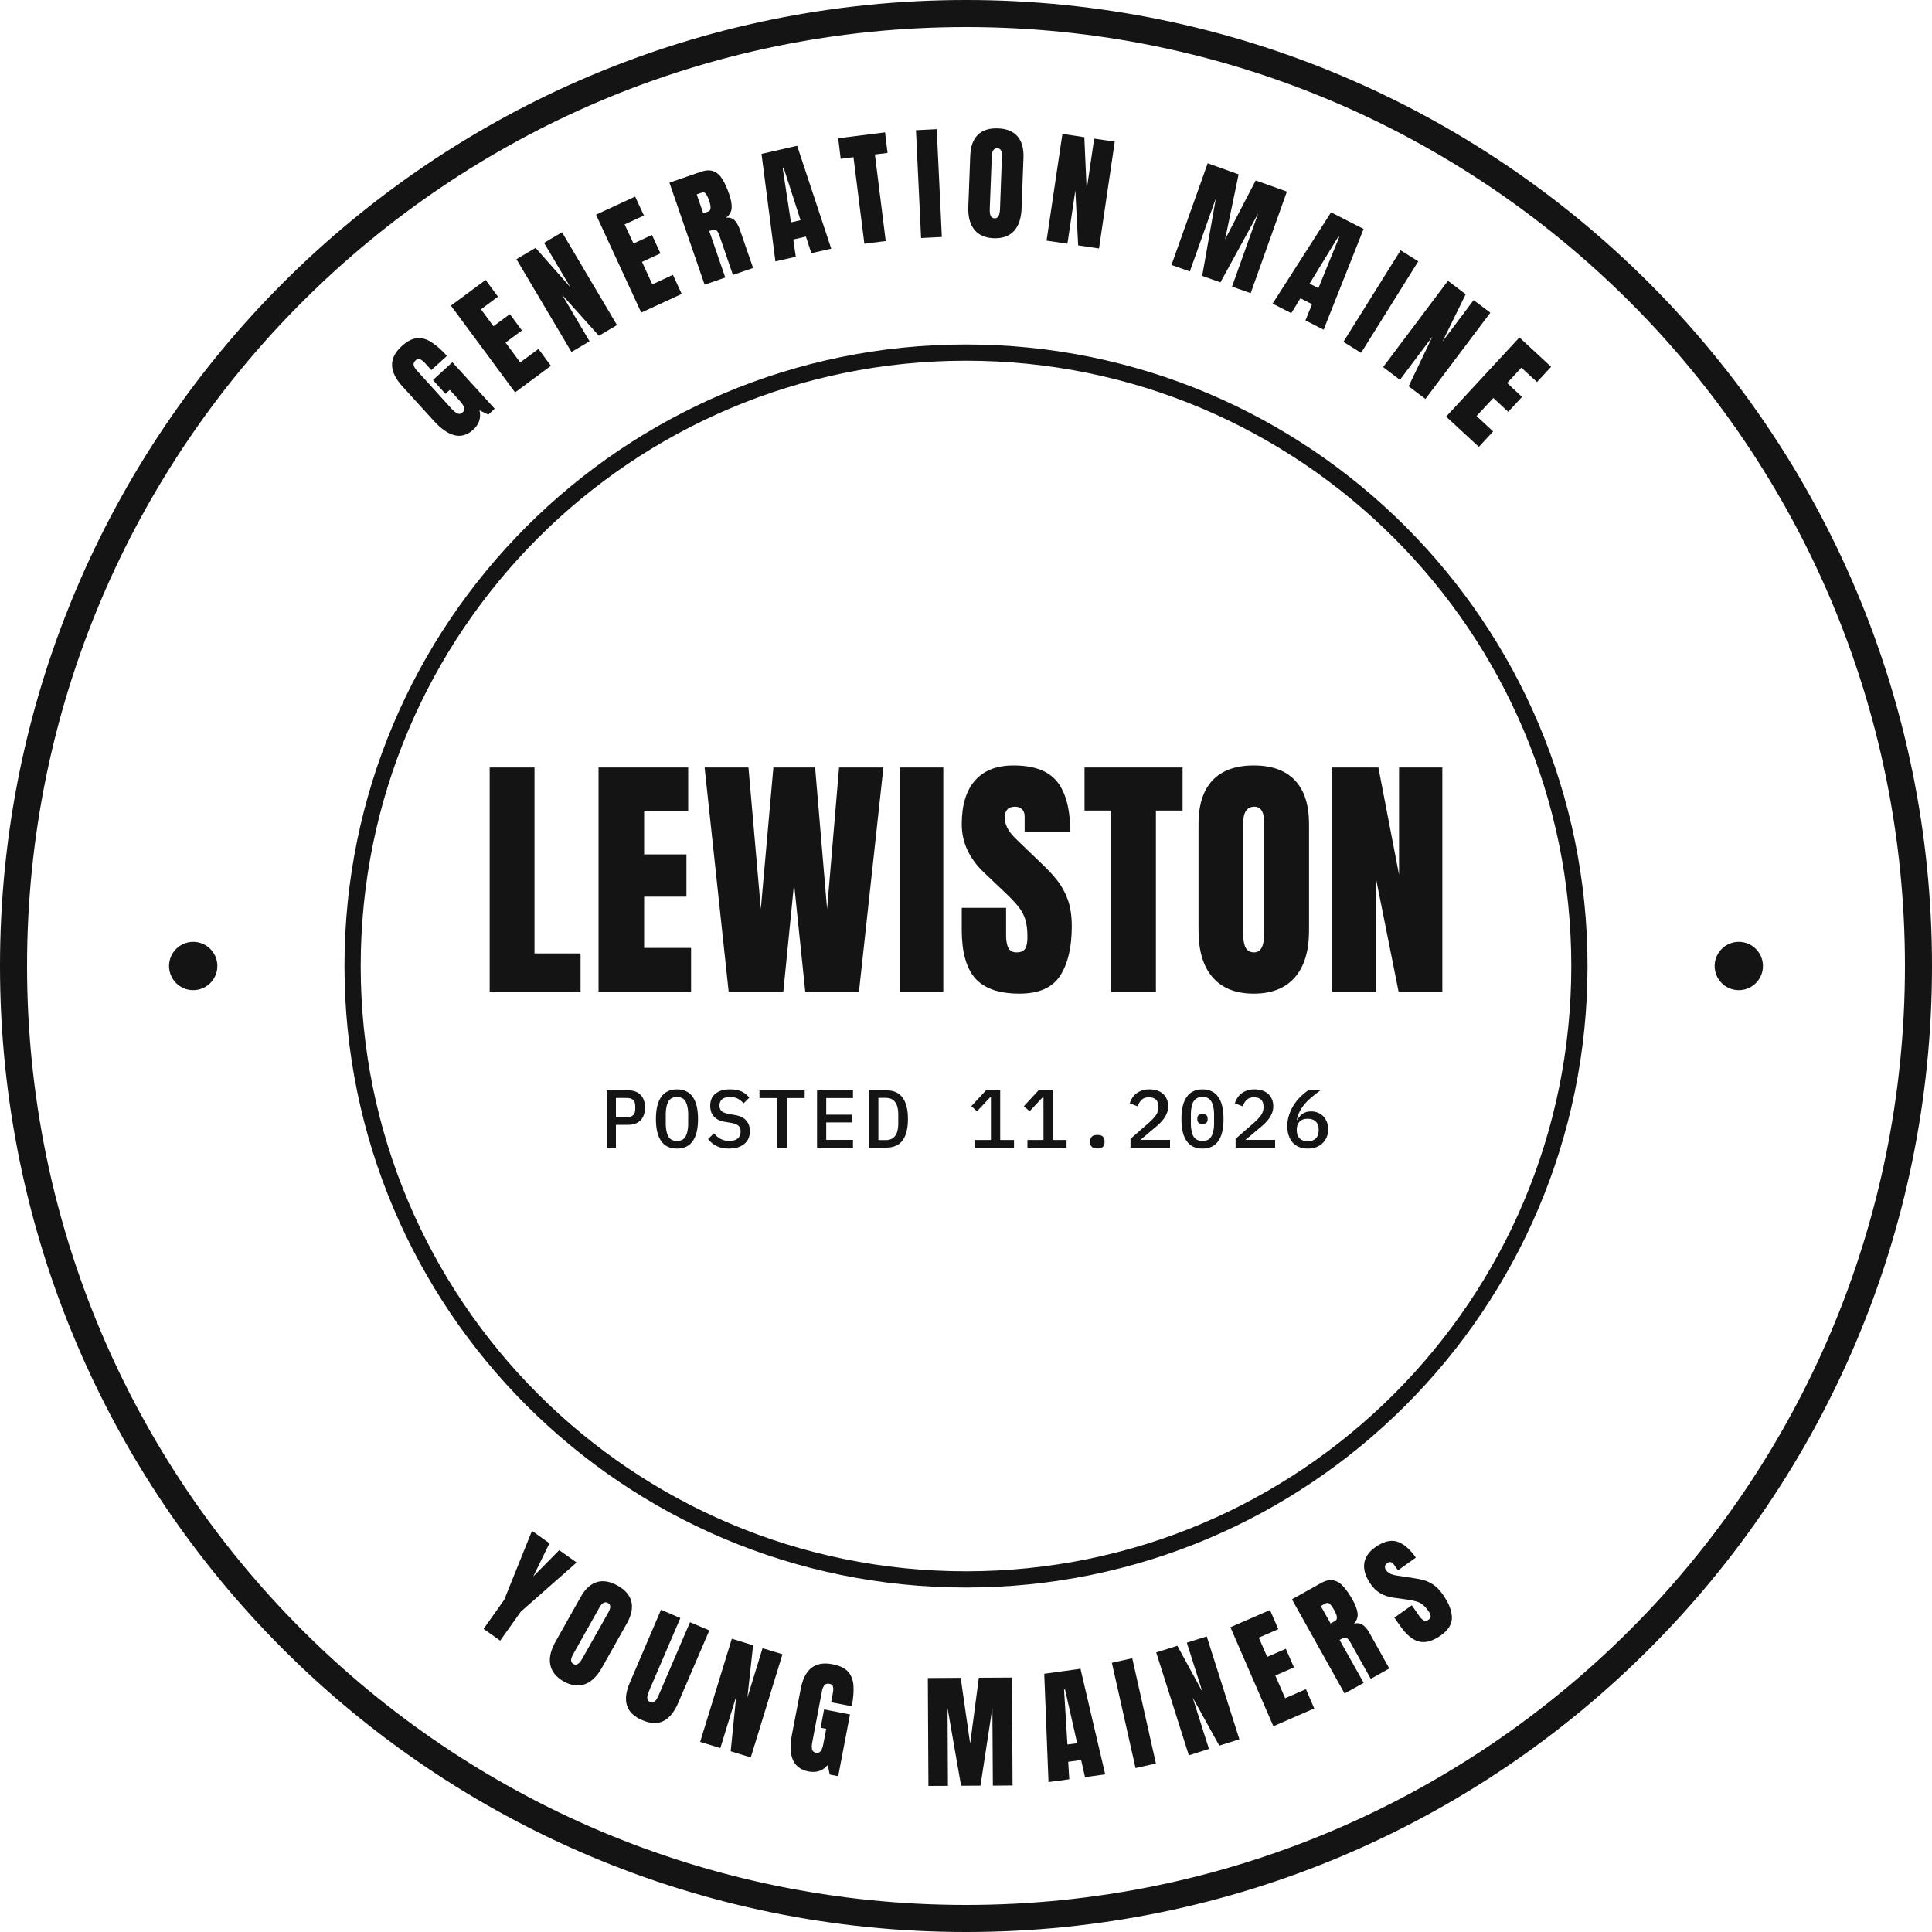
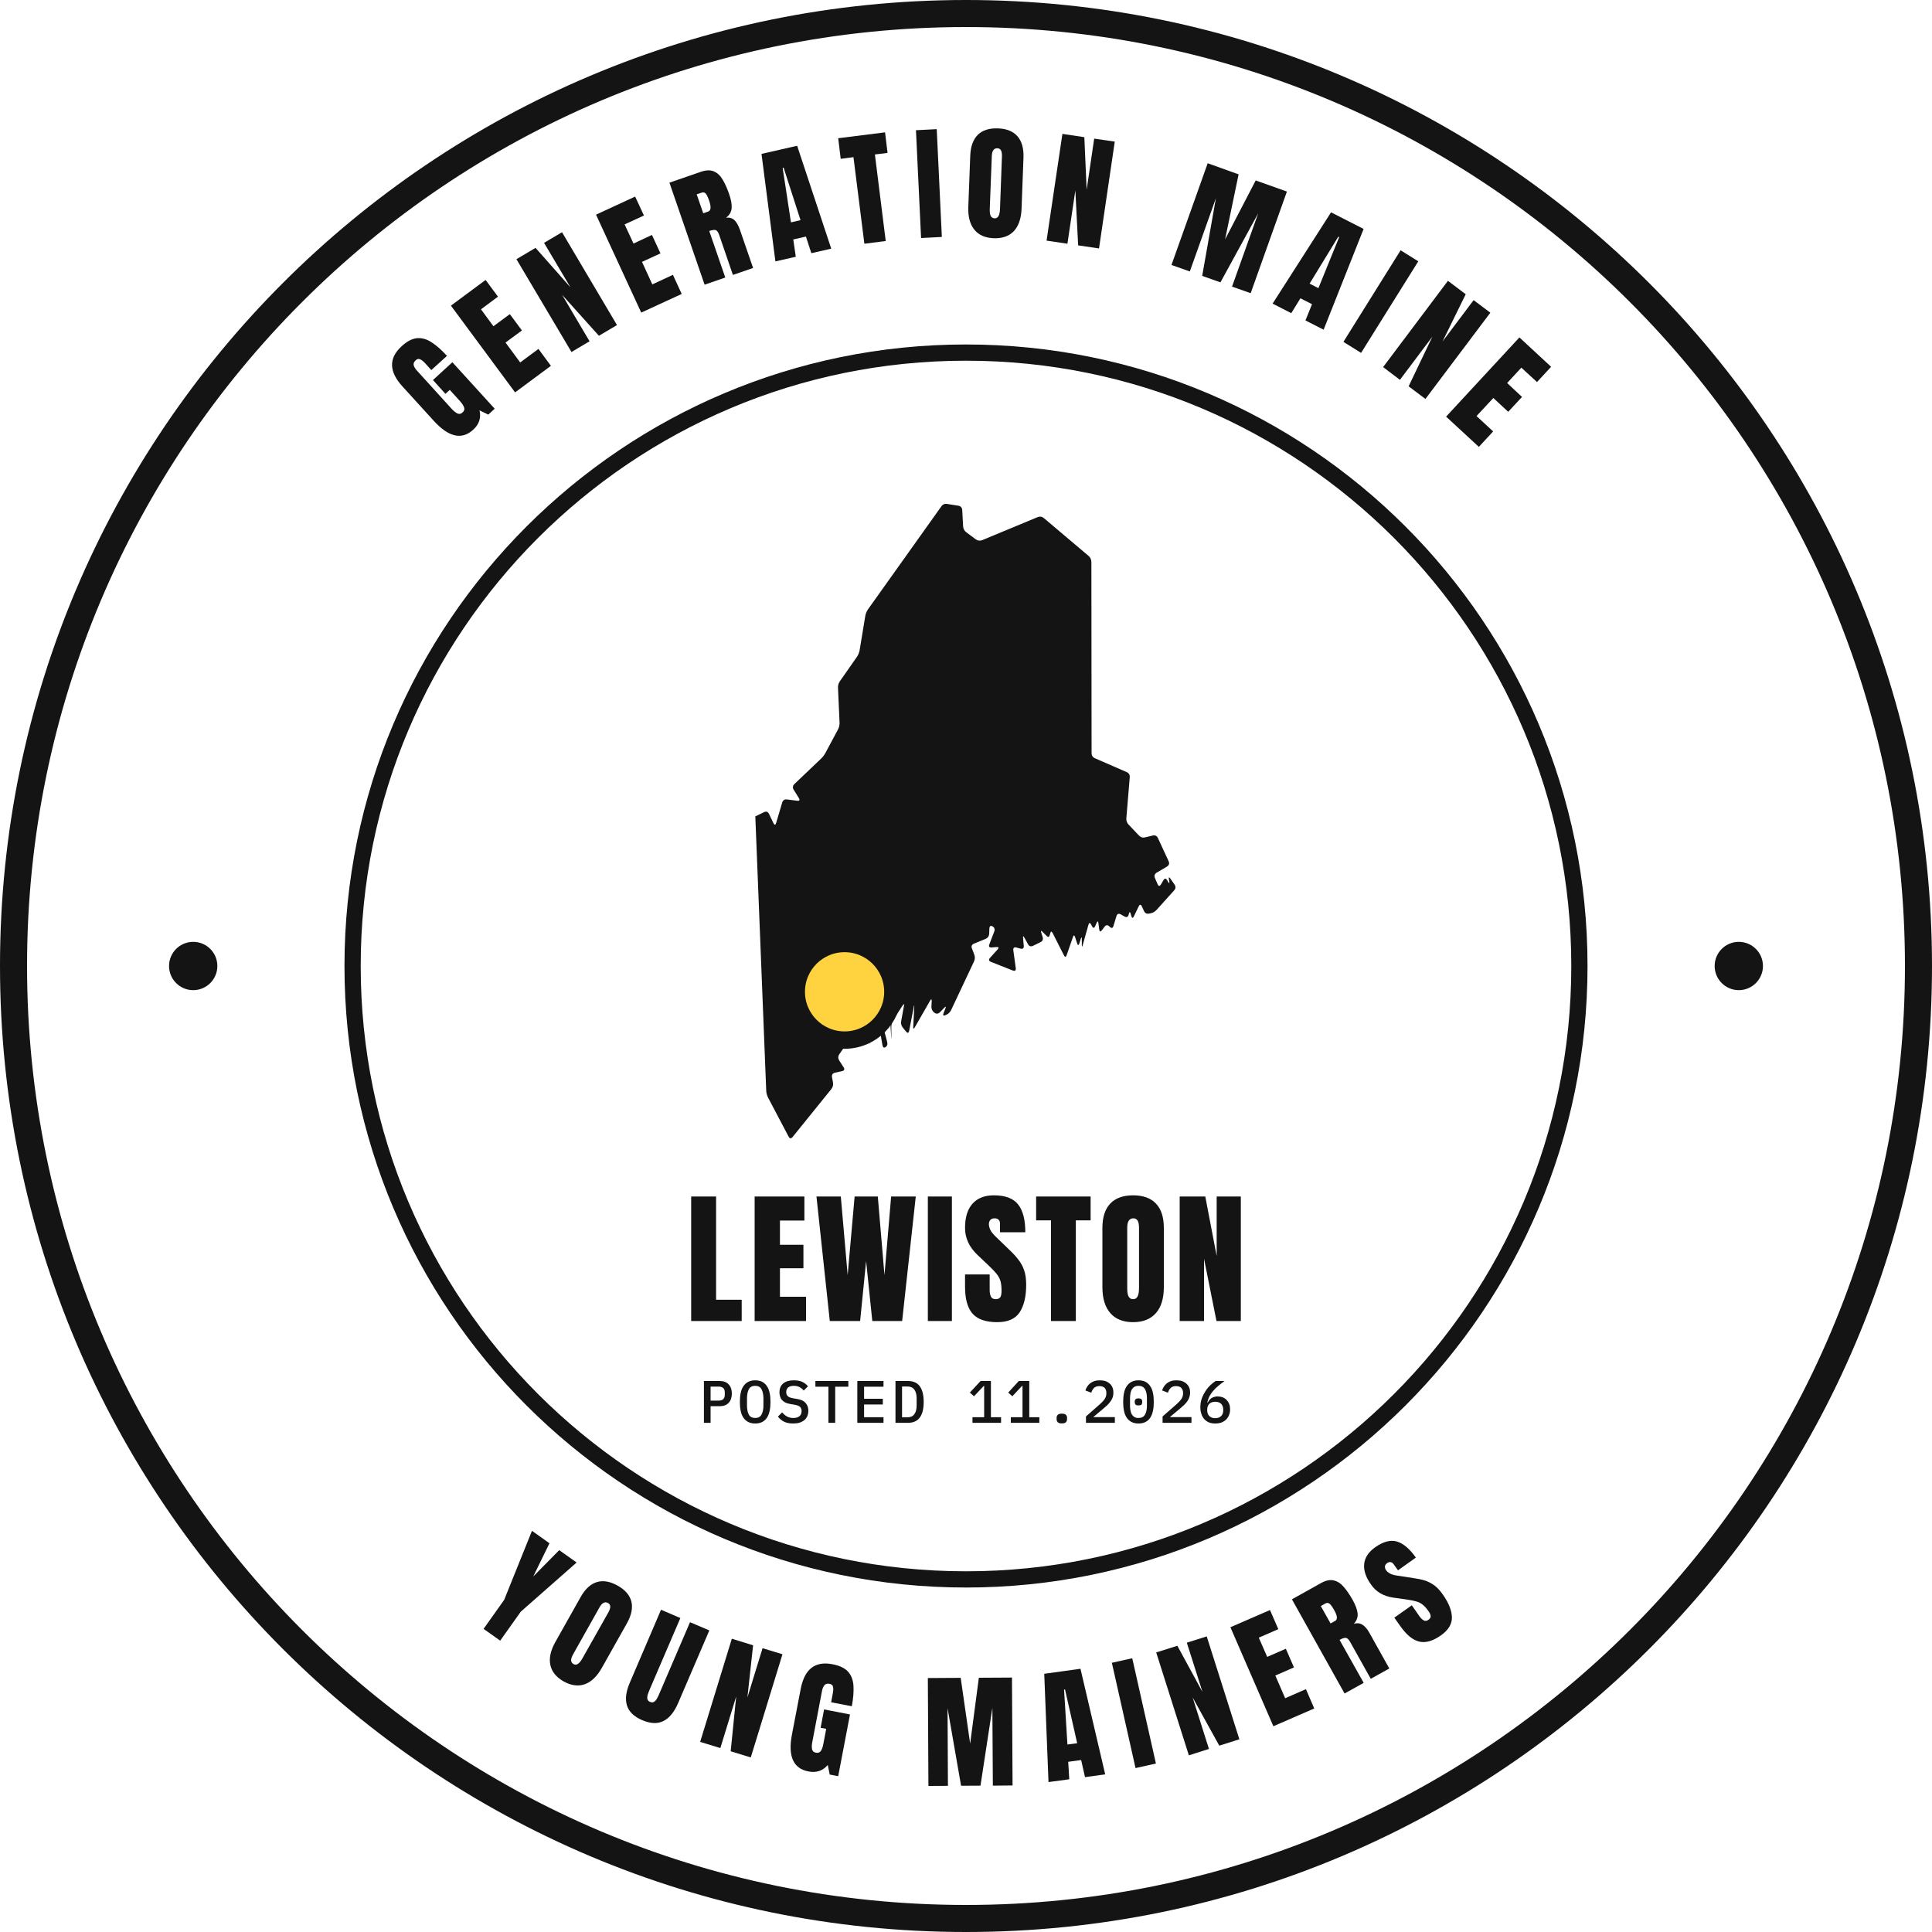
<svg xmlns="http://www.w3.org/2000/svg" viewBox="0 0 200 200" width="200" height="200" role="img" aria-label="Generation Maine, Lewiston">
  <circle cx="100" cy="100" r="98.6" fill="none" stroke="#141414" stroke-width="2.8" />
  <circle cx="100" cy="100" r="63.5" fill="none" stroke="#141414" stroke-width="1.68" />
  <path fill="#141414" d="M48.98 44.49Q47.21 46.1 44.9 43.56L41.66 40Q39.55 37.69 41.58 35.84Q42.41 35.08 43.16 35.01Q43.92 34.94 44.67 35.43Q45.43 35.92 46.27 36.84L44.65 38.31L43.99 37.58Q43.74 37.31 43.5 37.2Q43.27 37.08 43.04 37.29Q42.75 37.55 42.83 37.83Q42.92 38.1 43.13 38.33L46.77 42.34Q47.08 42.67 47.35 42.8Q47.63 42.93 47.88 42.7Q48.15 42.46 48.04 42.17Q47.94 41.89 47.63 41.54L46.56 40.36L46.11 40.77L44.82 39.34L46.83 37.5L51.21 42.31L50.55 42.92L49.64 42.48Q49.91 43.64 48.98 44.49Z" />
  <path fill="#141414" d="M53.32 40.62 46.68 31.64 50.27 28.98 51.55 30.71 49.79 32.02 51.08 33.77 52.78 32.52 54.03 34.21 52.33 35.46 53.85 37.52 55.74 36.12 57.03 37.87Z" />
  <path fill="#141414" d="M59.16 36.44 53.46 26.83 55.44 25.66 59.05 29.74 56.32 25.14 58.18 24.04 63.87 33.65 62 34.76 58.19 30.52 61.03 35.33Z" />
  <path fill="#141414" d="M66.38 32.36 61.7 22.22 65.75 20.35 66.66 22.31 64.66 23.23 65.58 25.21 67.49 24.32 68.37 26.23 66.46 27.11 67.53 29.44 69.66 28.45 70.57 30.43Z" />
  <path fill="#141414" d="M72.94 29.47 69.3 18.91 72.54 17.79Q73.35 17.51 73.89 17.74Q74.43 17.96 74.8 18.58Q75.17 19.19 75.48 20.09Q75.78 20.95 75.74 21.54Q75.7 22.13 75.16 22.54Q75.69 22.47 76.03 22.79Q76.36 23.12 76.58 23.74L77.96 27.74L75.87 28.46L74.45 24.32Q74.29 23.86 74.06 23.81Q73.84 23.77 73.42 23.91L75.08 28.73ZM72.8 22.08 73.31 21.9Q73.74 21.75 73.42 20.8Q73.2 20.18 73.04 20.02Q72.88 19.86 72.61 19.95L72.12 20.12Z" />
  <path fill="#141414" d="M80.27 27.06 78.83 15.93 82.52 15.09 86.05 25.74 83.99 26.21 83.43 24.49 82.12 24.79 82.38 26.58ZM81.88 23.02 82.87 22.79 81.12 17.36 81.02 17.38Z" />
  <path fill="#141414" d="M89.48 25.23 88.35 16.27 87.03 16.44 86.77 14.31 91.62 13.7 91.88 15.83 90.57 15.99 91.69 24.95Z" />
  <path fill="#141414" d="M95.35 24.64 94.82 13.48 96.97 13.37 97.5 24.53Z" />
  <path fill="#141414" d="M102.87 24.66Q101.53 24.61 100.86 23.77Q100.18 22.93 100.24 21.41L100.44 16.1Q100.5 14.67 101.23 13.95Q101.96 13.24 103.31 13.29Q104.66 13.34 105.33 14.11Q106 14.88 105.95 16.31L105.75 21.62Q105.69 23.14 104.95 23.93Q104.21 24.71 102.87 24.66ZM102.97 22.6Q103.48 22.62 103.52 21.64L103.72 16.19Q103.75 15.36 103.26 15.35Q102.7 15.32 102.67 16.17L102.46 21.61Q102.44 22.13 102.56 22.36Q102.68 22.59 102.97 22.6Z" />
  <path fill="#141414" d="M108.34 24.91 109.98 13.86 112.25 14.2 112.49 19.64 113.27 14.35 115.4 14.66 113.77 25.72 111.61 25.4 111.32 19.71 110.5 25.23Z" />
  <path fill="#141414" d="" />
  <path fill="#141414" d="M121.27 27.43 125.02 16.9 128.22 18.05 126.82 24.78 129.99 18.68 133.22 19.83 129.47 30.35 127.54 29.67 130.25 22.08 126.34 29.23 124.45 28.56 125.87 20.52 123.17 28.1Z" />
  <path fill="#141414" d="M131.74 31.43 137.79 21.98 141.16 23.7 137.02 34.13 135.14 33.17 135.82 31.49 134.62 30.88 133.67 32.42ZM135.57 29.36 136.48 29.83 138.63 24.55 138.54 24.5Z" />
  <path fill="#141414" d="M139.07 35.39 144.99 25.91 146.82 27.05 140.9 36.53Z" />
  <path fill="#141414" d="M143.18 38 149.89 29.07 151.73 30.46 149.33 35.35 152.55 31.07 154.28 32.37 147.56 41.3 145.82 39.99 148.28 34.85 144.92 39.32Z" />
  <path fill="#141414" d="M149.7 43.13 157.29 34.93 160.57 37.97 159.11 39.55 157.49 38.06 156.02 39.65 157.56 41.09 156.13 42.63 154.59 41.2 152.85 43.07 154.57 44.66 153.09 46.26Z" />
  <path fill="#141414" d="M50.06 168.62 52.19 165.62 55.07 158.47 56.88 159.76 55.2 163.2 57.89 160.47 59.69 161.75 53.91 166.84 51.78 169.84Z" />
  <path fill="#141414" d="M58.35 174.06Q57.19 173.4 56.97 172.35Q56.75 171.29 57.5 169.96L60.1 165.34Q60.8 164.08 61.78 163.78Q62.75 163.48 63.93 164.14Q65.11 164.8 65.36 165.79Q65.6 166.79 64.9 168.04L62.3 172.66Q61.55 173.99 60.54 174.35Q59.52 174.71 58.35 174.06ZM59.38 172.27Q59.82 172.52 60.3 171.66L62.98 166.91Q63.38 166.19 62.95 165.95Q62.46 165.67 62.05 166.41L59.38 171.16Q59.12 171.61 59.12 171.87Q59.13 172.13 59.38 172.27Z" />
  <path fill="#141414" d="M66.48 178.07Q65.2 177.52 64.9 176.54Q64.6 175.56 65.21 174.16L68.43 166.64L70.43 167.5L67.24 174.93Q67.13 175.19 67.05 175.44Q66.98 175.69 67.02 175.88Q67.06 176.08 67.29 176.18Q67.53 176.28 67.7 176.18Q67.87 176.08 68 175.85Q68.13 175.62 68.24 175.36L71.43 167.93L73.43 168.78L70.2 176.3Q69.6 177.7 68.68 178.16Q67.77 178.62 66.48 178.07Z" />
  <path fill="#141414" d="M72.48 180.32 75.76 169.64 77.96 170.32 77.37 175.73 78.94 170.62 81 171.25 77.72 181.93 75.64 181.29 76.21 175.62 74.57 180.96Z" />
  <path fill="#141414" d="M83.69 183.38Q81.34 182.93 81.98 179.57L82.89 174.83Q83.48 171.76 86.17 172.28Q87.28 172.49 87.79 173.05Q88.29 173.61 88.35 174.5Q88.41 175.4 88.18 176.63L86.04 176.22L86.22 175.25Q86.29 174.89 86.24 174.63Q86.19 174.37 85.88 174.31Q85.5 174.24 85.33 174.47Q85.16 174.71 85.1 175.01L84.09 180.33Q84 180.77 84.06 181.07Q84.12 181.37 84.46 181.44Q84.81 181.5 84.98 181.25Q85.15 180.99 85.23 180.54L85.53 178.97L84.95 178.86L85.31 176.96L87.99 177.48L86.77 183.87L85.89 183.7L85.69 182.71Q84.92 183.62 83.69 183.38Z" />
  <path fill="#141414" d="" />
  <path fill="#141414" d="M96.11 184.88 96.05 173.71 99.45 173.69 100.43 180.5 101.33 173.68 104.76 173.66 104.82 184.83 102.78 184.85 102.73 176.8 101.5 184.85 99.49 184.86 98.09 176.82 98.13 184.87Z" />
  <path fill="#141414" d="M108.54 184.48 108.1 173.27 111.85 172.75 114.41 183.68 112.32 183.97 111.92 182.2 110.58 182.38 110.69 184.19ZM110.5 180.59 111.51 180.46 110.25 174.89 110.15 174.91Z" />
  <path fill="#141414" d="M117.55 183.03 115.1 172.13 117.21 171.66 119.66 182.56Z" />
  <path fill="#141414" d="M123.07 181.71 119.69 171.06 121.88 170.37 124.48 175.15 122.86 170.05 124.92 169.4 128.3 180.05 126.22 180.71 123.46 175.72 125.15 181.05Z" />
  <path fill="#141414" d="M131.82 178.7 127.37 168.45 131.47 166.67 132.33 168.65 130.31 169.53 131.18 171.52 133.11 170.68 133.95 172.61 132.02 173.45 133.04 175.8 135.19 174.86 136.05 176.86Z" />
  <path fill="#141414" d="M139.19 175.31 133.74 165.56 136.73 163.89Q137.47 163.47 138.05 163.6Q138.62 163.72 139.09 164.26Q139.56 164.8 140.03 165.63Q140.47 166.42 140.54 167.01Q140.6 167.6 140.15 168.1Q140.66 167.94 141.05 168.2Q141.44 168.45 141.76 169.03L143.82 172.72L141.9 173.79L139.77 169.98Q139.53 169.55 139.29 169.55Q139.06 169.54 138.67 169.76L141.17 174.21ZM137.74 168.06 138.21 167.8Q138.62 167.57 138.12 166.69Q137.8 166.12 137.61 166Q137.43 165.87 137.18 166L136.73 166.26Z" />
  <path fill="#141414" d="M149.17 169.29Q147.92 170.17 146.93 169.94Q145.93 169.71 144.97 168.35L144.34 167.46L146.15 166.18L146.95 167.33Q147.18 167.64 147.4 167.75Q147.62 167.86 147.86 167.69Q148.11 167.52 148.1 167.31Q148.1 167.09 147.86 166.76Q147.56 166.34 147.28 166.12Q147 165.89 146.61 165.78Q146.23 165.67 145.62 165.58L144.25 165.39Q142.72 165.17 141.94 164.05Q141.11 162.89 141.22 161.89Q141.33 160.9 142.36 160.17Q143.61 159.29 144.61 159.58Q145.61 159.88 146.57 161.24L144.72 162.56L144.27 161.93Q144.14 161.74 143.96 161.71Q143.78 161.68 143.6 161.81Q143.38 161.97 143.37 162.16Q143.35 162.35 143.49 162.55Q143.62 162.74 143.89 162.89Q144.15 163.04 144.66 163.11L146.42 163.38Q146.95 163.45 147.45 163.6Q147.95 163.75 148.43 164.08Q148.9 164.41 149.35 165.05Q150.26 166.33 150.3 167.39Q150.34 168.46 149.17 169.29Z" />
  <circle cx="180" cy="100" r="2.5" fill="#141414" />
  <circle cx="20" cy="100" r="2.5" fill="#141414" />
-   <path fill="#141414" d="M50.69 102.65V79.45H55.33V98.7H60.1V102.65ZM61.96 102.65V79.45H71.24V83.93H66.68V88.45H71.06V92.82H66.68V98.13H71.54V102.65ZM75.43 102.65 72.94 79.45H77.48L78.76 94.1L80.06 79.45H84.38L85.62 94.1L86.86 79.45H91.45L88.92 102.65H83.36L82.2 91.49L81.09 102.65ZM93.16 102.65V79.45H97.65V102.65ZM105.54 102.86Q102.37 102.86 100.96 101.28Q99.56 99.7 99.56 96.25V93.98H104.15V96.88Q104.15 97.68 104.39 98.14Q104.63 98.59 105.24 98.59Q105.87 98.59 106.12 98.22Q106.36 97.85 106.36 97.01Q106.36 95.94 106.15 95.22Q105.94 94.51 105.42 93.85Q104.9 93.2 103.97 92.33L101.89 90.35Q99.56 88.15 99.56 85.32Q99.56 82.35 100.94 80.79Q102.31 79.24 104.92 79.24Q108.11 79.24 109.45 80.94Q110.79 82.64 110.79 86.11H106.07V84.51Q106.07 84.04 105.8 83.77Q105.53 83.51 105.07 83.51Q104.52 83.51 104.26 83.82Q104 84.13 104 84.62Q104 85.11 104.26 85.67Q104.53 86.24 105.31 86.98L107.98 89.55Q108.79 90.31 109.46 91.16Q110.13 92.01 110.54 93.14Q110.95 94.27 110.95 95.89Q110.95 99.16 109.74 101.01Q108.54 102.86 105.54 102.86ZM115.02 102.65V83.91H112.27V79.45H122.42V83.91H119.66V102.65ZM129.79 102.86Q127.01 102.86 125.54 101.18Q124.07 99.5 124.07 96.32V85.3Q124.07 82.32 125.52 80.78Q126.98 79.24 129.79 79.24Q132.6 79.24 134.05 80.78Q135.51 82.32 135.51 85.3V96.32Q135.51 99.5 134.04 101.18Q132.57 102.86 129.79 102.86ZM129.83 98.59Q130.88 98.59 130.88 96.55V85.22Q130.88 83.51 129.85 83.51Q128.69 83.51 128.69 85.26V96.57Q128.69 97.66 128.96 98.12Q129.22 98.59 129.83 98.59ZM137.92 102.65V79.45H142.69L144.83 90.56V79.45H149.31V102.65H144.78L142.46 91.05V102.65Z" />
-   <path fill="#141414" d="M62.8 118.8V112.87H65.02Q65.87 112.87 66.32 113.35Q66.77 113.82 66.77 114.65Q66.77 115.49 66.32 115.96Q65.87 116.44 65.02 116.44H63.76V118.8ZM63.76 115.65H64.88Q65.76 115.65 65.76 114.83V114.47Q65.76 113.66 64.88 113.66H63.76ZM70.08 118.9Q69.52 118.9 69.11 118.7Q68.69 118.49 68.43 118.1Q68.16 117.71 68.03 117.14Q67.9 116.57 67.9 115.84Q67.9 115.11 68.03 114.54Q68.16 113.97 68.43 113.58Q68.69 113.18 69.11 112.98Q69.52 112.77 70.08 112.77Q70.64 112.77 71.05 112.98Q71.47 113.18 71.73 113.58Q72 113.97 72.13 114.54Q72.26 115.11 72.26 115.84Q72.26 116.57 72.13 117.14Q72 117.71 71.73 118.1Q71.47 118.49 71.05 118.7Q70.64 118.9 70.08 118.9ZM70.08 118.11Q70.72 118.11 70.98 117.63Q71.24 117.15 71.24 116.33V115.33Q71.24 114.52 70.98 114.04Q70.72 113.56 70.08 113.56Q69.44 113.56 69.18 114.04Q68.92 114.52 68.92 115.33V116.34Q68.92 117.15 69.18 117.63Q69.44 118.11 70.08 118.11ZM75.47 118.9Q74.7 118.9 74.17 118.63Q73.64 118.36 73.3 117.91L73.91 117.32Q74.25 117.73 74.64 117.92Q75.02 118.11 75.5 118.11Q76.06 118.11 76.37 117.86Q76.67 117.6 76.67 117.13Q76.67 116.75 76.45 116.54Q76.23 116.33 75.69 116.24L75.04 116.13Q74.62 116.07 74.33 115.91Q74.04 115.75 73.86 115.53Q73.68 115.32 73.6 115.05Q73.52 114.78 73.52 114.48Q73.52 113.64 74.07 113.21Q74.61 112.77 75.56 112.77Q76.27 112.77 76.77 112.99Q77.26 113.22 77.57 113.63L76.97 114.22Q76.73 113.92 76.39 113.74Q76.06 113.56 75.56 113.56Q75.04 113.56 74.76 113.78Q74.48 114.01 74.48 114.44Q74.48 114.81 74.7 115.02Q74.92 115.22 75.47 115.32L76.1 115.43Q76.9 115.57 77.26 116.01Q77.63 116.45 77.63 117.08Q77.63 117.49 77.49 117.83Q77.35 118.17 77.07 118.4Q76.8 118.64 76.39 118.77Q75.99 118.9 75.47 118.9ZM81.44 113.67V118.8H80.48V113.67H78.62V112.87H83.3V113.67ZM84.58 118.8V112.87H88.3V113.67H85.53V115.39H88.19V116.19H85.53V118H88.3V118.8ZM89.99 112.87H91.75Q92.89 112.87 93.44 113.63Q93.99 114.38 93.99 115.84Q93.99 117.29 93.44 118.05Q92.89 118.8 91.75 118.8H89.99ZM91.7 118.02Q92.35 118.02 92.67 117.58Q92.99 117.15 92.99 116.33V115.34Q92.99 114.53 92.67 114.09Q92.35 113.65 91.7 113.65H90.93V118.02ZM100.92 118.8V118.01H102.58V113.57H102.52L101.14 115.04L100.55 114.51L102.07 112.87H103.54V118.01H104.97V118.8ZM106.36 118.8V118.01H108.02V113.57H107.96L106.58 115.04L105.99 114.51L107.51 112.87H108.98V118.01H110.41V118.8ZM113.6 118.89Q113.19 118.89 113.03 118.72Q112.86 118.55 112.86 118.3V118.08Q112.86 117.83 113.03 117.66Q113.19 117.49 113.6 117.49Q114.01 117.49 114.17 117.66Q114.34 117.83 114.34 118.08V118.3Q114.34 118.55 114.17 118.72Q114.01 118.89 113.6 118.89ZM121.12 118.8H117.03V117.89L118.96 116.2Q119.42 115.79 119.67 115.43Q119.92 115.06 119.92 114.65V114.56Q119.92 114.09 119.67 113.84Q119.41 113.59 118.93 113.59Q118.44 113.59 118.17 113.86Q117.9 114.12 117.78 114.53L116.95 114.21Q117.03 113.93 117.2 113.67Q117.36 113.41 117.61 113.21Q117.86 113.01 118.2 112.89Q118.55 112.77 119 112.77Q119.46 112.77 119.82 112.9Q120.18 113.03 120.43 113.26Q120.67 113.49 120.8 113.81Q120.93 114.13 120.93 114.51Q120.93 114.87 120.82 115.17Q120.71 115.47 120.52 115.75Q120.33 116.02 120.07 116.28Q119.81 116.53 119.49 116.79L118.05 118H121.12ZM124.48 118.9Q123.92 118.9 123.51 118.7Q123.09 118.49 122.83 118.1Q122.56 117.71 122.43 117.14Q122.3 116.57 122.3 115.84Q122.3 115.11 122.43 114.54Q122.56 113.97 122.83 113.58Q123.09 113.18 123.51 112.98Q123.92 112.77 124.48 112.77Q125.04 112.77 125.45 112.98Q125.87 113.18 126.13 113.58Q126.4 113.97 126.53 114.54Q126.66 115.11 126.66 115.84Q126.66 116.57 126.53 117.14Q126.4 117.71 126.13 118.1Q125.87 118.49 125.45 118.7Q125.04 118.9 124.48 118.9ZM124.48 118.12Q125.13 118.12 125.4 117.64Q125.68 117.16 125.68 116.35V115.33Q125.68 114.51 125.4 114.03Q125.13 113.55 124.48 113.55Q124.16 113.55 123.93 113.67Q123.7 113.8 123.55 114.03Q123.41 114.26 123.35 114.59Q123.28 114.92 123.28 115.33V116.35Q123.28 116.75 123.35 117.08Q123.41 117.41 123.55 117.64Q123.7 117.88 123.93 118Q124.16 118.12 124.48 118.12ZM124.48 116.34Q124.18 116.34 124.07 116.22Q123.95 116.1 123.95 115.93V115.74Q123.95 115.57 124.07 115.45Q124.18 115.33 124.48 115.33Q124.78 115.33 124.89 115.45Q125.01 115.57 125.01 115.74V115.93Q125.01 116.1 124.89 116.22Q124.78 116.34 124.48 116.34ZM132 118.8H127.91V117.89L129.84 116.2Q130.3 115.79 130.55 115.43Q130.8 115.06 130.8 114.65V114.56Q130.8 114.09 130.55 113.84Q130.29 113.59 129.81 113.59Q129.32 113.59 129.05 113.86Q128.78 114.12 128.66 114.53L127.83 114.21Q127.91 113.93 128.08 113.67Q128.24 113.41 128.49 113.21Q128.74 113.01 129.08 112.89Q129.43 112.77 129.88 112.77Q130.34 112.77 130.7 112.9Q131.06 113.03 131.31 113.26Q131.55 113.49 131.68 113.81Q131.81 114.13 131.81 114.51Q131.81 114.87 131.7 115.17Q131.59 115.47 131.4 115.75Q131.21 116.02 130.95 116.28Q130.69 116.53 130.37 116.79L128.93 118H132ZM135.38 118.9Q134.88 118.9 134.48 118.74Q134.09 118.58 133.82 118.28Q133.55 117.98 133.41 117.55Q133.26 117.13 133.26 116.59Q133.26 115.95 133.46 115.38Q133.65 114.81 133.97 114.33Q134.28 113.86 134.66 113.49Q135.05 113.12 135.42 112.87H136.69Q136.18 113.24 135.78 113.58Q135.37 113.92 135.07 114.27Q134.77 114.63 134.56 115.02Q134.36 115.42 134.25 115.9L134.31 115.92Q134.4 115.74 134.53 115.59Q134.65 115.43 134.82 115.31Q134.99 115.19 135.22 115.12Q135.44 115.05 135.72 115.05Q136.1 115.05 136.42 115.18Q136.75 115.31 136.98 115.55Q137.22 115.79 137.35 116.13Q137.49 116.47 137.49 116.9Q137.49 117.34 137.34 117.71Q137.19 118.08 136.91 118.34Q136.63 118.61 136.24 118.76Q135.85 118.9 135.38 118.9ZM135.37 118.14Q135.91 118.14 136.21 117.85Q136.51 117.55 136.51 117.02V116.93Q136.51 116.4 136.21 116.1Q135.91 115.81 135.37 115.81Q134.83 115.81 134.54 116.1Q134.24 116.4 134.24 116.93V117.02Q134.24 117.55 134.54 117.85Q134.83 118.14 135.37 118.14Z" />
+   <path d="M78.19 84.51 Q78.19 84.51 78.55 84.34 L79.08 84.08 Q79.43 83.90 79.61 84.26 L80.06 85.20 Q80.24 85.56 80.35 85.18 L80.97 83.09 Q81.08 82.71 81.47 82.76 L82.51 82.89 Q82.90 82.94 82.69 82.60 L82.17 81.77 Q81.96 81.44 82.24 81.16 L84.97 78.56 Q85.26 78.29 85.45 77.94 L86.74 75.53 Q86.93 75.18 86.91 74.78 L86.75 71.22 Q86.73 70.82 86.96 70.50 L88.70 68.01 Q88.92 67.69 88.99 67.30 L89.57 63.79 Q89.63 63.40 89.86 63.07 L97.44 52.43 Q97.67 52.10 98.06 52.17 L99.20 52.35 Q99.59 52.42 99.61 52.81 L99.70 54.47 Q99.72 54.87 100.04 55.11 L101.01 55.83 Q101.33 56.06 101.69 55.91 L107.40 53.54 Q107.77 53.39 108.07 53.64 L112.68 57.54 Q112.98 57.80 112.98 58.20 L113.00 77.95 Q113.00 78.35 113.36 78.50 L116.62 79.92 Q116.99 80.08 116.95 80.48 L116.60 84.69 Q116.56 85.08 116.84 85.37 L117.90 86.49 Q118.18 86.78 118.56 86.68 L119.31 86.50 Q119.70 86.40 119.87 86.76 L120.97 89.14 Q121.14 89.50 120.80 89.71 L119.75 90.33 Q119.41 90.53 119.56 90.90 L119.83 91.52 Q119.99 91.88 120.19 91.54 L120.43 91.13 Q120.63 90.79 120.83 91.13 L120.90 91.26 Q121.10 91.60 121.04 91.21 L121.01 91.04 Q120.94 90.65 121.17 90.97 L121.58 91.56 Q121.81 91.88 121.54 92.18 L119.75 94.17 Q119.48 94.47 119.09 94.55 L118.98 94.57 Q118.59 94.66 118.42 94.30 L118.21 93.84 Q118.04 93.48 117.87 93.84 L117.39 94.84 Q117.22 95.20 117.11 94.81 L117.06 94.62 Q116.95 94.24 116.85 94.62 L116.84 94.68 Q116.74 95.06 116.40 94.87 L116.03 94.66 Q115.68 94.47 115.57 94.85 L115.27 95.84 Q115.16 96.22 114.88 95.94 L114.85 95.91 Q114.57 95.63 114.33 95.95 L114.08 96.28 Q113.84 96.59 113.79 96.20 L113.71 95.59 Q113.66 95.20 113.51 95.56 L113.38 95.86 Q113.22 96.23 113.04 95.87 L112.96 95.72 Q112.77 95.37 112.67 95.75 L112.09 97.81 Q111.99 98.19 111.99 97.79 L111.99 97.24 Q111.99 96.84 111.87 97.22 L111.74 97.64 Q111.62 98.02 111.50 97.64 L111.30 97.03 Q111.18 96.65 111.06 97.03 L110.43 98.85 Q110.31 99.23 110.13 98.88 L108.98 96.61 Q108.80 96.26 108.71 96.65 L108.68 96.76 Q108.59 97.15 108.32 96.86 L107.95 96.49 Q107.68 96.20 107.80 96.58 L107.93 96.99 Q108.05 97.37 107.70 97.54 L106.96 97.90 Q106.60 98.08 106.41 97.73 L106.06 97.09 Q105.87 96.74 105.91 97.13 L105.98 97.91 Q106.01 98.30 105.63 98.20 L105.23 98.09 Q104.85 97.99 104.90 98.38 L105.15 100.21 Q105.20 100.60 104.83 100.46 L102.60 99.58 Q102.23 99.44 102.50 99.14 L103.26 98.30 Q103.52 98.00 103.13 98.04 L102.68 98.08 Q102.28 98.12 102.42 97.75 L102.92 96.45 Q103.06 96.08 102.75 95.90 L102.75 95.90 Q102.44 95.73 102.42 96.13 L102.40 96.65 Q102.38 97.05 102.01 97.20 L100.84 97.68 Q100.47 97.83 100.62 98.20 L100.85 98.80 Q100.99 99.17 100.83 99.53 L98.47 104.54 Q98.30 104.90 97.94 105.06 L97.90 105.08 Q97.53 105.24 97.68 104.87 L97.86 104.42 Q98.00 104.05 97.73 104.34 L97.31 104.78 Q97.03 105.06 96.72 104.83 L96.72 104.83 Q96.41 104.59 96.42 104.20 L96.45 103.66 Q96.46 103.27 96.27 103.61 L94.71 106.33 Q94.52 106.67 94.54 106.28 L94.64 104.26 Q94.66 103.86 94.59 104.25 L94.12 106.69 Q94.04 107.08 93.79 106.78 L93.47 106.39 Q93.22 106.09 93.29 105.70 L93.57 104.16 Q93.65 103.77 93.43 104.10 L92.48 105.56 Q92.27 105.89 92.27 106.29 L92.28 107.41 Q92.28 107.81 92.26 107.41 L92.04 103.71 Q92.02 103.32 91.76 103.61 L91.22 104.24 Q90.96 104.53 91.06 104.92 L91.83 107.82 Q91.94 108.21 91.68 108.39 L91.68 108.39 Q91.42 108.57 91.35 108.18 L91.06 106.52 Q90.99 106.13 90.81 106.49 L90.05 107.96 Q89.87 108.31 90.02 107.94 L90.35 107.13 Q90.49 106.77 90.25 107.08 L89.67 107.80 Q89.42 108.10 89.51 107.72 L89.77 106.64 Q89.86 106.25 89.55 106.49 L88.09 107.60 Q87.77 107.84 87.55 108.17 L86.89 109.13 Q86.67 109.45 86.88 109.79 L87.32 110.47 Q87.54 110.80 87.15 110.89 L86.45 111.04 Q86.06 111.13 86.13 111.52 L86.23 112.05 Q86.30 112.44 86.05 112.75 L82.06 117.69 Q81.81 118.00 81.63 117.65 L79.53 113.66 Q79.34 113.31 79.32 112.92Z" fill="#141414" />
+   <circle cx="87.43" cy="102.67" r="5" fill="#FFD23F" stroke="#141414" stroke-width="1.8" />
+   <path fill="#141414" d="M71.55 136.75V123.86H74.13V134.55H76.78V136.75ZM78.12 136.75V123.86H83.27V126.35H80.74V128.86H83.17V131.29H80.74V134.24H83.44V136.75ZM85.9 136.75 84.52 123.86H87.04L87.75 132L88.47 123.86H90.87L91.56 132L92.25 123.86H94.8L93.39 136.75H90.3L89.66 130.55L89.04 136.75ZM96.05 136.75V123.86H98.54V136.75ZM103.23 136.87Q101.46 136.87 100.68 135.99Q99.9 135.11 99.9 133.19V131.93H102.45V133.54Q102.45 133.99 102.59 134.24Q102.72 134.49 103.06 134.49Q103.41 134.49 103.55 134.29Q103.68 134.08 103.68 133.62Q103.68 133.02 103.57 132.62Q103.45 132.22 103.16 131.86Q102.87 131.5 102.36 131.02L101.2 129.92Q99.9 128.69 99.9 127.12Q99.9 125.47 100.67 124.61Q101.44 123.74 102.89 123.74Q104.66 123.74 105.4 124.69Q106.14 125.63 106.14 127.56H103.52V126.67Q103.52 126.41 103.37 126.26Q103.22 126.12 102.97 126.12Q102.66 126.12 102.52 126.29Q102.37 126.46 102.37 126.73Q102.37 127 102.52 127.32Q102.67 127.63 103.1 128.04L104.58 129.47Q105.03 129.89 105.4 130.37Q105.78 130.84 106.01 131.47Q106.23 132.09 106.23 132.99Q106.23 134.81 105.56 135.84Q104.89 136.87 103.23 136.87ZM108.8 136.75V126.33H107.26V123.86H112.9V126.33H111.37V136.75ZM117.3 136.87Q115.75 136.87 114.94 135.93Q114.12 135 114.12 133.23V127.11Q114.12 125.46 114.93 124.6Q115.74 123.74 117.3 123.74Q118.86 123.74 119.67 124.6Q120.48 125.46 120.48 127.11V133.23Q120.48 135 119.66 135.93Q118.84 136.87 117.3 136.87ZM117.32 134.49Q117.91 134.49 117.91 133.36V127.07Q117.91 126.12 117.33 126.12Q116.69 126.12 116.69 127.09V133.37Q116.69 133.97 116.84 134.23Q116.98 134.49 117.32 134.49ZM122.12 136.75V123.86H124.77L125.95 130.03V123.86H128.45V136.75H125.93L124.64 130.3V136.75Z" />
+   <path fill="#141414" d="M72.87 147.29V142.96H74.49Q75.11 142.96 75.43 143.31Q75.76 143.66 75.76 144.26Q75.76 144.87 75.43 145.22Q75.11 145.57 74.49 145.57H73.56V147.29ZM73.56 144.99H74.38Q75.03 144.99 75.03 144.39V144.13Q75.03 143.54 74.38 143.54H73.56ZM78.18 147.36Q77.77 147.36 77.47 147.21Q77.17 147.06 76.97 146.78Q76.77 146.49 76.68 146.07Q76.59 145.66 76.59 145.13Q76.59 144.6 76.68 144.18Q76.77 143.76 76.97 143.48Q77.17 143.19 77.47 143.04Q77.77 142.89 78.18 142.89Q78.59 142.89 78.89 143.04Q79.19 143.19 79.38 143.48Q79.58 143.76 79.67 144.18Q79.76 144.6 79.76 145.13Q79.76 145.66 79.67 146.07Q79.58 146.49 79.38 146.78Q79.19 147.06 78.89 147.21Q78.59 147.36 78.18 147.36ZM78.18 146.79Q78.64 146.79 78.83 146.44Q79.03 146.09 79.03 145.49V144.76Q79.03 144.17 78.83 143.81Q78.64 143.46 78.18 143.46Q77.71 143.46 77.52 143.81Q77.33 144.17 77.33 144.76V145.49Q77.33 146.09 77.52 146.44Q77.71 146.79 78.18 146.79ZM82.11 147.36Q81.54 147.36 81.16 147.17Q80.77 146.97 80.53 146.64L80.97 146.21Q81.22 146.51 81.5 146.65Q81.78 146.79 82.13 146.79Q82.54 146.79 82.76 146.6Q82.98 146.42 82.98 146.07Q82.98 145.79 82.82 145.64Q82.66 145.49 82.27 145.42L81.8 145.34Q81.49 145.29 81.28 145.18Q81.07 145.06 80.93 144.91Q80.8 144.75 80.75 144.55Q80.69 144.36 80.69 144.14Q80.69 143.53 81.08 143.21Q81.48 142.89 82.17 142.89Q82.69 142.89 83.05 143.05Q83.41 143.22 83.64 143.51L83.2 143.95Q83.02 143.73 82.78 143.6Q82.53 143.46 82.17 143.46Q81.79 143.46 81.59 143.63Q81.39 143.79 81.39 144.11Q81.39 144.38 81.55 144.53Q81.7 144.68 82.11 144.75L82.57 144.83Q83.15 144.93 83.41 145.25Q83.68 145.57 83.68 146.03Q83.68 146.33 83.58 146.58Q83.48 146.82 83.28 147Q83.07 147.17 82.78 147.27Q82.48 147.36 82.11 147.36ZM86.46 143.55V147.29H85.76V143.55H84.41V142.96H87.82V143.55ZM88.75 147.29V142.96H91.46V143.55H89.45V144.8H91.39V145.39H89.45V146.71H91.46V147.29ZM92.7 142.96H93.99Q94.82 142.96 95.22 143.51Q95.62 144.07 95.62 145.13Q95.62 146.19 95.22 146.74Q94.82 147.29 93.99 147.29H92.7ZM93.94 146.72Q94.42 146.72 94.65 146.4Q94.89 146.08 94.89 145.49V144.77Q94.89 144.17 94.65 143.85Q94.42 143.53 93.94 143.53H93.38V146.72ZM100.67 147.29V146.71H101.88V143.47H101.84L100.83 144.54L100.4 144.16L101.51 142.96H102.58V146.71H103.63V147.29ZM104.64 147.29V146.71H105.85V143.47H105.8L104.8 144.54L104.37 144.16L105.47 142.96H106.55V146.71H107.59V147.29ZM109.92 147.35Q109.62 147.35 109.5 147.23Q109.38 147.1 109.38 146.92V146.76Q109.38 146.58 109.5 146.46Q109.62 146.34 109.92 146.34Q110.22 146.34 110.34 146.46Q110.46 146.58 110.46 146.76V146.92Q110.46 147.1 110.34 147.23Q110.22 147.35 109.92 147.35ZM115.41 147.29H112.42V146.63L113.83 145.39Q114.17 145.1 114.35 144.83Q114.53 144.56 114.53 144.26V144.2Q114.53 143.86 114.35 143.67Q114.16 143.49 113.81 143.49Q113.45 143.49 113.25 143.68Q113.06 143.87 112.97 144.17L112.36 143.94Q112.42 143.74 112.54 143.55Q112.66 143.36 112.84 143.21Q113.03 143.06 113.28 142.97Q113.53 142.89 113.86 142.89Q114.19 142.89 114.46 142.98Q114.72 143.08 114.9 143.25Q115.08 143.41 115.17 143.65Q115.26 143.88 115.26 144.16Q115.26 144.42 115.19 144.64Q115.11 144.86 114.97 145.06Q114.83 145.26 114.64 145.45Q114.45 145.63 114.22 145.82L113.17 146.7H115.41ZM117.86 147.36Q117.45 147.36 117.15 147.21Q116.85 147.06 116.65 146.78Q116.45 146.49 116.36 146.07Q116.27 145.66 116.27 145.13Q116.27 144.6 116.36 144.18Q116.45 143.76 116.65 143.48Q116.85 143.19 117.15 143.04Q117.45 142.89 117.86 142.89Q118.27 142.89 118.57 143.04Q118.87 143.19 119.06 143.48Q119.26 143.76 119.35 144.18Q119.44 144.6 119.44 145.13Q119.44 145.66 119.35 146.07Q119.26 146.49 119.06 146.78Q118.87 147.06 118.57 147.21Q118.27 147.36 117.86 147.36ZM117.86 146.79Q118.33 146.79 118.53 146.44Q118.73 146.09 118.73 145.5V144.75Q118.73 144.16 118.53 143.81Q118.33 143.46 117.86 143.46Q117.62 143.46 117.45 143.55Q117.29 143.64 117.18 143.81Q117.07 143.98 117.03 144.22Q116.98 144.46 116.98 144.75V145.5Q116.98 145.8 117.03 146.03Q117.07 146.27 117.18 146.44Q117.29 146.61 117.45 146.7Q117.62 146.79 117.86 146.79ZM117.86 145.49Q117.64 145.49 117.56 145.41Q117.47 145.32 117.47 145.19V145.06Q117.47 144.93 117.56 144.85Q117.64 144.76 117.86 144.76Q118.07 144.76 118.16 144.85Q118.24 144.93 118.24 145.06V145.19Q118.24 145.32 118.16 145.41Q118.07 145.49 117.86 145.49ZM123.34 147.29H120.35V146.63L121.77 145.39Q122.1 145.1 122.29 144.83Q122.47 144.56 122.47 144.26V144.2Q122.47 143.86 122.28 143.67Q122.1 143.49 121.74 143.49Q121.38 143.49 121.19 143.68Q120.99 143.87 120.91 144.17L120.3 143.94Q120.36 143.74 120.48 143.55Q120.6 143.36 120.78 143.21Q120.96 143.06 121.21 142.97Q121.46 142.89 121.79 142.89Q122.13 142.89 122.39 142.98Q122.65 143.08 122.83 143.25Q123.01 143.41 123.11 143.65Q123.2 143.88 123.2 144.16Q123.2 144.42 123.12 144.64Q123.05 144.86 122.91 145.06Q122.77 145.26 122.57 145.45Q122.38 145.63 122.15 145.82L121.1 146.7H123.34ZM125.8 147.36Q125.44 147.36 125.15 147.25Q124.87 147.13 124.67 146.91Q124.47 146.69 124.37 146.38Q124.26 146.07 124.26 145.68Q124.26 145.21 124.4 144.79Q124.55 144.38 124.78 144.03Q125 143.68 125.28 143.41Q125.56 143.14 125.84 142.96H126.77Q126.39 143.23 126.1 143.48Q125.8 143.72 125.58 143.99Q125.36 144.25 125.21 144.53Q125.06 144.82 124.98 145.18L125.02 145.19Q125.09 145.06 125.18 144.94Q125.28 144.83 125.4 144.74Q125.53 144.66 125.69 144.61Q125.85 144.56 126.05 144.56Q126.33 144.56 126.57 144.65Q126.8 144.74 126.98 144.92Q127.15 145.1 127.25 145.34Q127.34 145.59 127.34 145.9Q127.34 146.22 127.23 146.49Q127.12 146.76 126.92 146.96Q126.72 147.15 126.44 147.26Q126.15 147.36 125.8 147.36ZM125.8 146.81Q126.19 146.81 126.41 146.59Q126.63 146.38 126.63 145.99V145.93Q126.63 145.54 126.41 145.32Q126.19 145.11 125.8 145.11Q125.41 145.11 125.19 145.32Q124.97 145.54 124.97 145.93V145.99Q124.97 146.38 125.19 146.59Q125.41 146.81 125.8 146.81Z" />
</svg>
